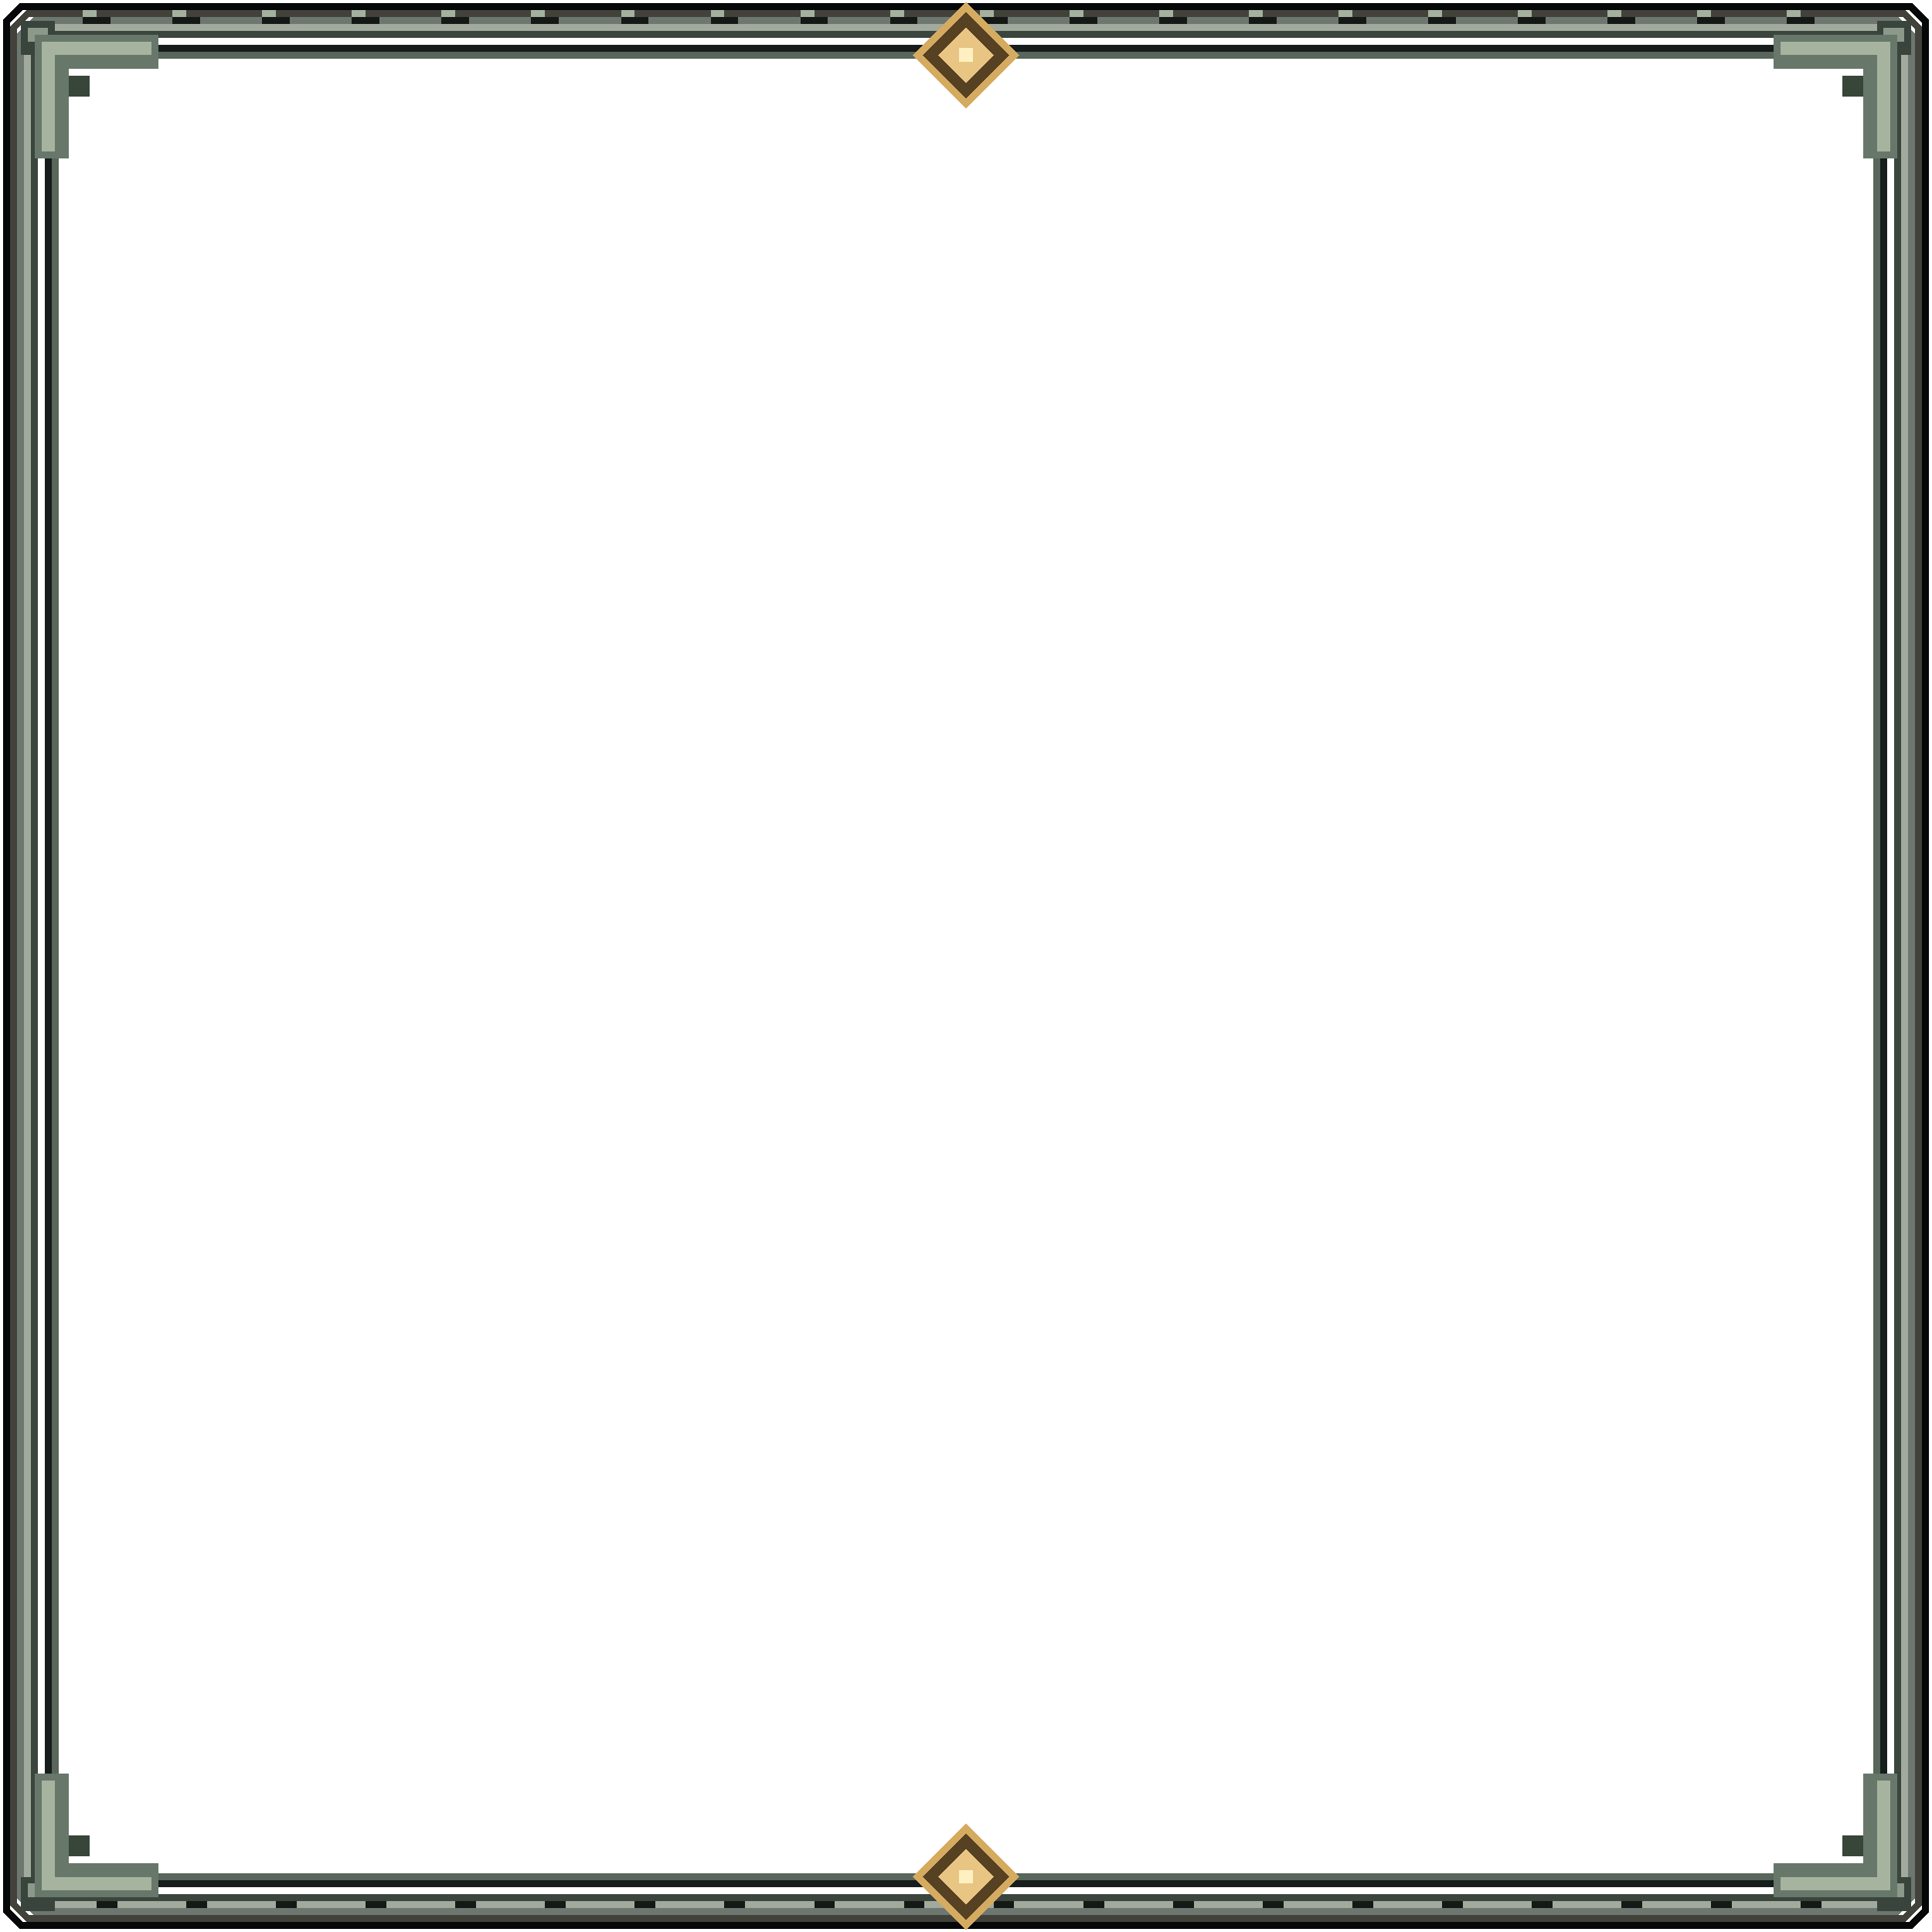
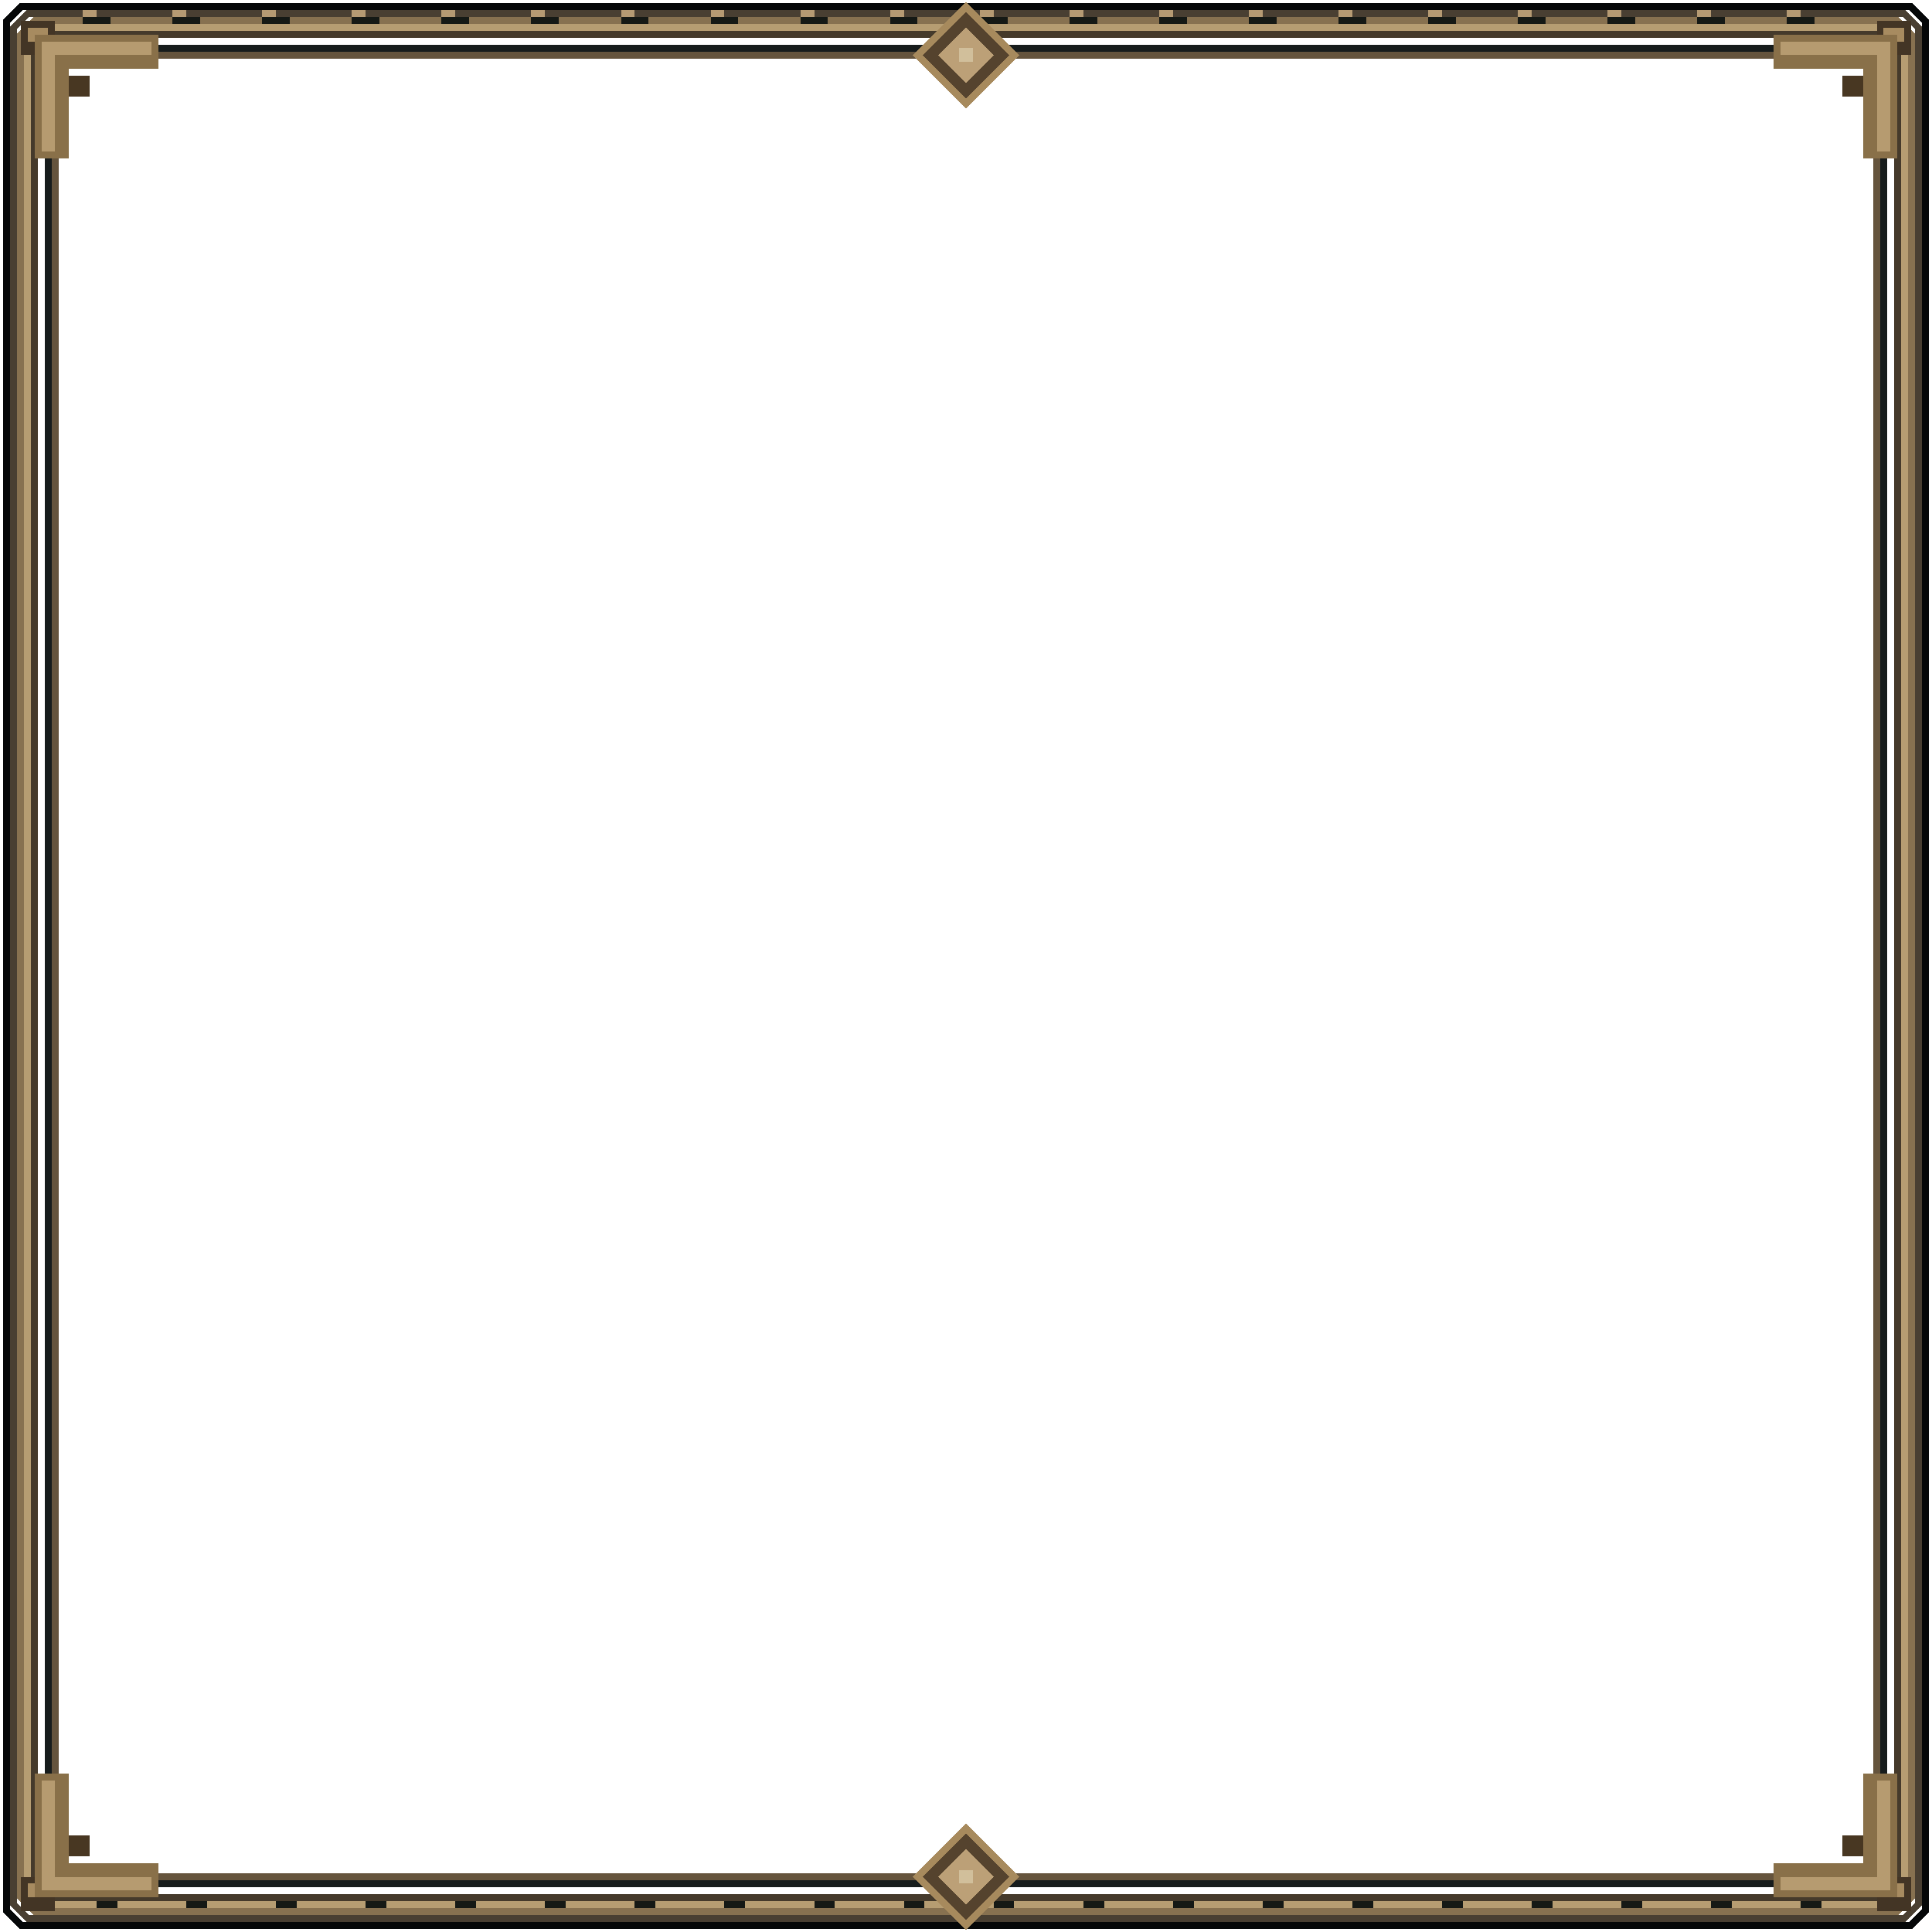
<svg xmlns="http://www.w3.org/2000/svg" width="280" height="280" viewBox="0 0 280 280" shape-rendering="crispEdges">
  <path d="M3 1H277L279 3V277L277 279H3L1 277V3Z" fill="none" stroke="#050708" />
-   <path d="M4 2H276L278 4V276L276 278H4L2 276V4Z" fill="none" stroke="#42423b" />
-   <path d="M5 3H275L277 5V275L275 277H5L3 275V5Z" fill="none" stroke="#6d7770" />
-   <path d="M6 4H274L276 6V274L274 276H6L4 274V6Z" fill="none" stroke="#a1aa9c" />
-   <path d="M7 5H273L275 7V273L273 275H7L5 273V7Z" fill="none" stroke="#3a453e" />
+   <path d="M4 2H276L278 4V276L276 278H4L2 276V4Z" fill="none" stroke="#493f32" />
+   <path d="M5 3H275L277 5V275L275 277H5L3 275V5Z" fill="none" stroke="#877150" />
+   <path d="M6 4H274L276 6V274L274 276H6L4 274V6Z" fill="none" stroke="#b69d72" />
+   <path d="M7 5H273L275 7V273L273 275H7L5 273V7Z" fill="none" stroke="#453a2b" />
  <path d="M9 7H271L273 9V271L271 273H9L7 271V9Z" fill="none" stroke="#171c1c" />
-   <path d="M10 8H270L272 10V270L270 272H10L8 270V10Z" fill="none" stroke="#59665b" />
-   <rect x="3" y="3" width="5" height="5" fill="#38443c" />
-   <path d="M4 4h3v2h-3Z" fill="#8c9889" />
-   <rect x="5" y="5" width="1" height="1" fill="#c4ccbd" />
-   <rect x="272" y="3" width="5" height="5" fill="#38443c" />
-   <path d="M273 4h3v2h-3Z" fill="#8c9889" />
-   <rect x="274" y="5" width="1" height="1" fill="#c4ccbd" />
-   <rect x="3" y="272" width="5" height="5" fill="#38443c" />
-   <path d="M4 273h3v2h-3Z" fill="#8c9889" />
-   <rect x="5" y="274" width="1" height="1" fill="#c4ccbd" />
-   <rect x="272" y="272" width="5" height="5" fill="#38443c" />
-   <path d="M273 273h3v2h-3Z" fill="#8c9889" />
-   <rect x="274" y="274" width="1" height="1" fill="#c4ccbd" />
+   <path d="M10 8H270L272 10V270L270 272H10L8 270V10Z" fill="none" stroke="#65543d" />
+   <rect x="3" y="3" width="5" height="5" fill="#433525" />
+   <path d="M4 4h3v2h-3Z" fill="#a78b60" />
+   <rect x="5" y="5" width="1" height="1" fill="#c7b18a" />
+   <rect x="272" y="3" width="5" height="5" fill="#433525" />
+   <path d="M273 4h3v2h-3Z" fill="#a78b60" />
+   <rect x="274" y="5" width="1" height="1" fill="#c7b18a" />
+   <rect x="3" y="272" width="5" height="5" fill="#433525" />
+   <path d="M4 273h3v2h-3Z" fill="#a78b60" />
+   <rect x="5" y="274" width="1" height="1" fill="#c7b18a" />
+   <rect x="272" y="272" width="5" height="5" fill="#433525" />
+   <path d="M273 273h3v2h-3Z" fill="#a78b60" />
+   <rect x="274" y="274" width="1" height="1" fill="#c7b18a" />
  <path d="M12 3h4M14 276h3" stroke="#151915" />
-   <path d="M12 2h2" stroke="#a4b19e" />
+   <path d="M12 2h2" stroke="#b59a73" />
  <path d="M25 3h4M27 276h3" stroke="#151915" />
-   <path d="M25 2h2" stroke="#a4b19e" />
+   <path d="M25 2h2" stroke="#b59a73" />
  <path d="M38 3h4M40 276h3" stroke="#151915" />
-   <path d="M38 2h2" stroke="#a4b19e" />
+   <path d="M38 2h2" stroke="#b59a73" />
  <path d="M51 3h4M53 276h3" stroke="#151915" />
-   <path d="M51 2h2" stroke="#a4b19e" />
+   <path d="M51 2h2" stroke="#b59a73" />
  <path d="M64 3h4M66 276h3" stroke="#151915" />
-   <path d="M64 2h2" stroke="#a4b19e" />
+   <path d="M64 2h2" stroke="#b59a73" />
  <path d="M77 3h4M79 276h3" stroke="#151915" />
-   <path d="M77 2h2" stroke="#a4b19e" />
+   <path d="M77 2h2" stroke="#b59a73" />
  <path d="M90 3h4M92 276h3" stroke="#151915" />
-   <path d="M90 2h2" stroke="#a4b19e" />
+   <path d="M90 2h2" stroke="#b59a73" />
  <path d="M103 3h4M105 276h3" stroke="#151915" />
-   <path d="M103 2h2" stroke="#a4b19e" />
+   <path d="M103 2h2" stroke="#b59a73" />
  <path d="M116 3h4M118 276h3" stroke="#151915" />
-   <path d="M116 2h2" stroke="#a4b19e" />
+   <path d="M116 2h2" stroke="#b59a73" />
  <path d="M129 3h4M131 276h3" stroke="#151915" />
-   <path d="M129 2h2" stroke="#a4b19e" />
+   <path d="M129 2h2" stroke="#b59a73" />
  <path d="M142 3h4M144 276h3" stroke="#151915" />
-   <path d="M142 2h2" stroke="#a4b19e" />
+   <path d="M142 2h2" stroke="#b59a73" />
  <path d="M155 3h4M157 276h3" stroke="#151915" />
-   <path d="M155 2h2" stroke="#a4b19e" />
+   <path d="M155 2h2" stroke="#b59a73" />
  <path d="M168 3h4M170 276h3" stroke="#151915" />
-   <path d="M168 2h2" stroke="#a4b19e" />
+   <path d="M168 2h2" stroke="#b59a73" />
  <path d="M181 3h4M183 276h3" stroke="#151915" />
-   <path d="M181 2h2" stroke="#a4b19e" />
+   <path d="M181 2h2" stroke="#b59a73" />
  <path d="M194 3h4M196 276h3" stroke="#151915" />
-   <path d="M194 2h2" stroke="#a4b19e" />
+   <path d="M194 2h2" stroke="#b59a73" />
  <path d="M207 3h4M209 276h3" stroke="#151915" />
-   <path d="M207 2h2" stroke="#a4b19e" />
+   <path d="M207 2h2" stroke="#b59a73" />
  <path d="M220 3h4M222 276h3" stroke="#151915" />
-   <path d="M220 2h2" stroke="#a4b19e" />
+   <path d="M220 2h2" stroke="#b59a73" />
  <path d="M233 3h4M235 276h3" stroke="#151915" />
-   <path d="M233 2h2" stroke="#a4b19e" />
+   <path d="M233 2h2" stroke="#b59a73" />
  <path d="M246 3h4M248 276h3" stroke="#151915" />
-   <path d="M246 2h2" stroke="#a4b19e" />
+   <path d="M246 2h2" stroke="#b59a73" />
  <path d="M259 3h4M261 276h3" stroke="#151915" />
-   <path d="M259 2h2" stroke="#a4b19e" />
+   <path d="M259 2h2" stroke="#b59a73" />
  <g transform="translate(5 5) scale(1 1)">
-     <path d="M0 0H18V5H5V18H0Z" fill="#67776a" />
-     <path d="M1 1H17V3H3V17H1Z" fill="#a6b39f" />
-     <path d="M5 6H8V9H5Z" fill="#384539" />
+     <path d="M0 0H18V5H5V18H0Z" fill="#897049" />
+     <path d="M1 1H17V3H3V17H1Z" fill="#b69b70" />
+     <path d="M5 6H8V9H5Z" fill="#483722" />
  </g>
  <g transform="translate(275 5) scale(-1 1)">
-     <path d="M0 0H18V5H5V18H0Z" fill="#67776a" />
-     <path d="M1 1H17V3H3V17H1Z" fill="#a6b39f" />
-     <path d="M5 6H8V9H5Z" fill="#384539" />
+     <path d="M0 0H18V5H5V18H0Z" fill="#897049" />
+     <path d="M1 1H17V3H3V17H1Z" fill="#b69b70" />
+     <path d="M5 6H8V9H5Z" fill="#483722" />
  </g>
  <g transform="translate(5 275) scale(1 -1)">
-     <path d="M0 0H18V5H5V18H0Z" fill="#67776a" />
-     <path d="M1 1H17V3H3V17H1Z" fill="#a6b39f" />
-     <path d="M5 6H8V9H5Z" fill="#384539" />
+     <path d="M0 0H18V5H5V18H0Z" fill="#897049" />
+     <path d="M1 1H17V3H3V17H1Z" fill="#b69b70" />
+     <path d="M5 6H8V9H5Z" fill="#483722" />
  </g>
  <g transform="translate(275 275) scale(-1 -1)">
-     <path d="M0 0H18V5H5V18H0Z" fill="#67776a" />
-     <path d="M1 1H17V3H3V17H1Z" fill="#a6b39f" />
-     <path d="M5 6H8V9H5Z" fill="#384539" />
+     <path d="M0 0H18V5H5V18H0Z" fill="#897049" />
+     <path d="M1 1H17V3H3V17H1Z" fill="#b69b70" />
+     <path d="M5 6H8V9H5Z" fill="#483722" />
  </g>
-   <path d="M140 1l7 7l-7 7l-7-7Z" fill="#574123" stroke="#d4ab60" />
-   <path d="M140 4l4 4l-4 4l-4-4Z" fill="#e8c582" />
-   <rect x="139" y="7" width="2" height="2" fill="#fff0c2" />
-   <path d="M140 265l7 7l-7 7l-7-7Z" fill="#574123" stroke="#d4ab60" />
-   <path d="M140 268l4 4l-4 4l-4-4Z" fill="#e8c582" />
-   <rect x="139" y="271" width="2" height="2" fill="#fff0c2" />
+   <path d="M140 1l7 7l-7 7l-7-7Z" fill="#55432e" stroke="#a78a5d" />
+   <path d="M140 4l4 4l-4 4l-4-4Z" fill="#bca077" />
+   <rect x="139" y="7" width="2" height="2" fill="#d1bf9b" />
+   <path d="M140 265l7 7l-7 7l-7-7Z" fill="#55432e" stroke="#a78a5d" />
+   <path d="M140 268l4 4l-4 4l-4-4Z" fill="#bca077" />
+   <rect x="139" y="271" width="2" height="2" fill="#d1bf9b" />
</svg>
